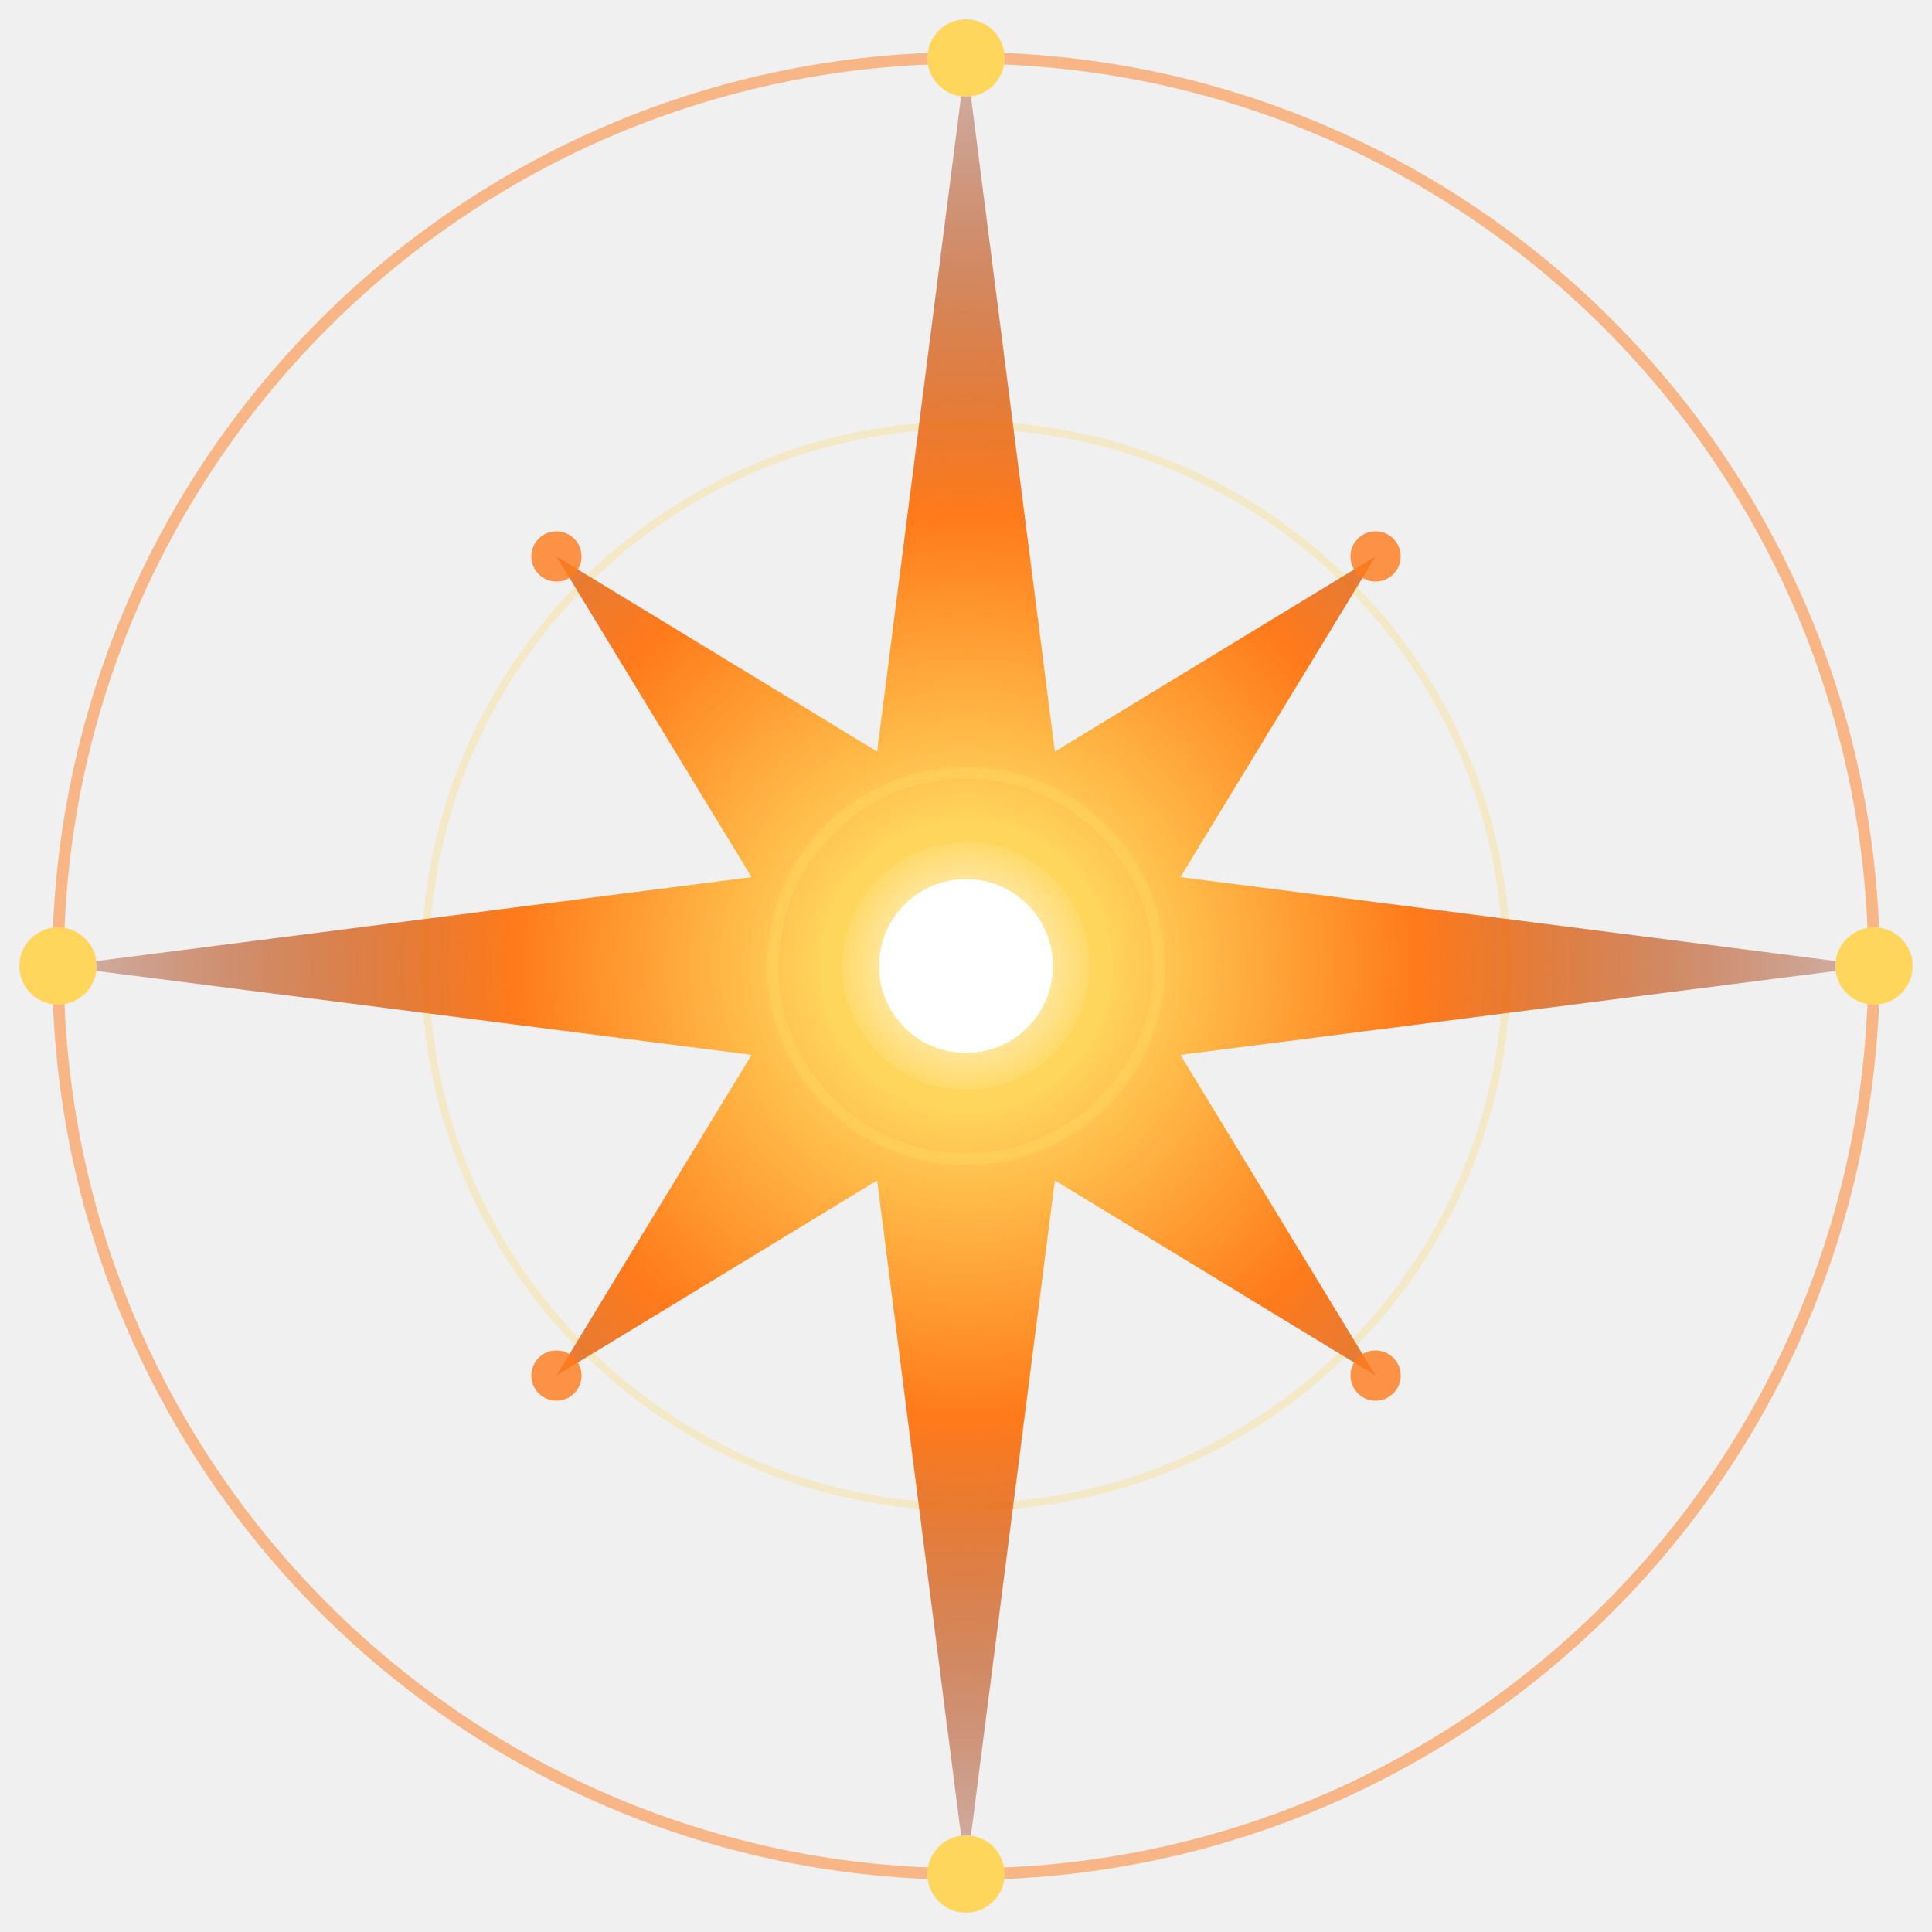
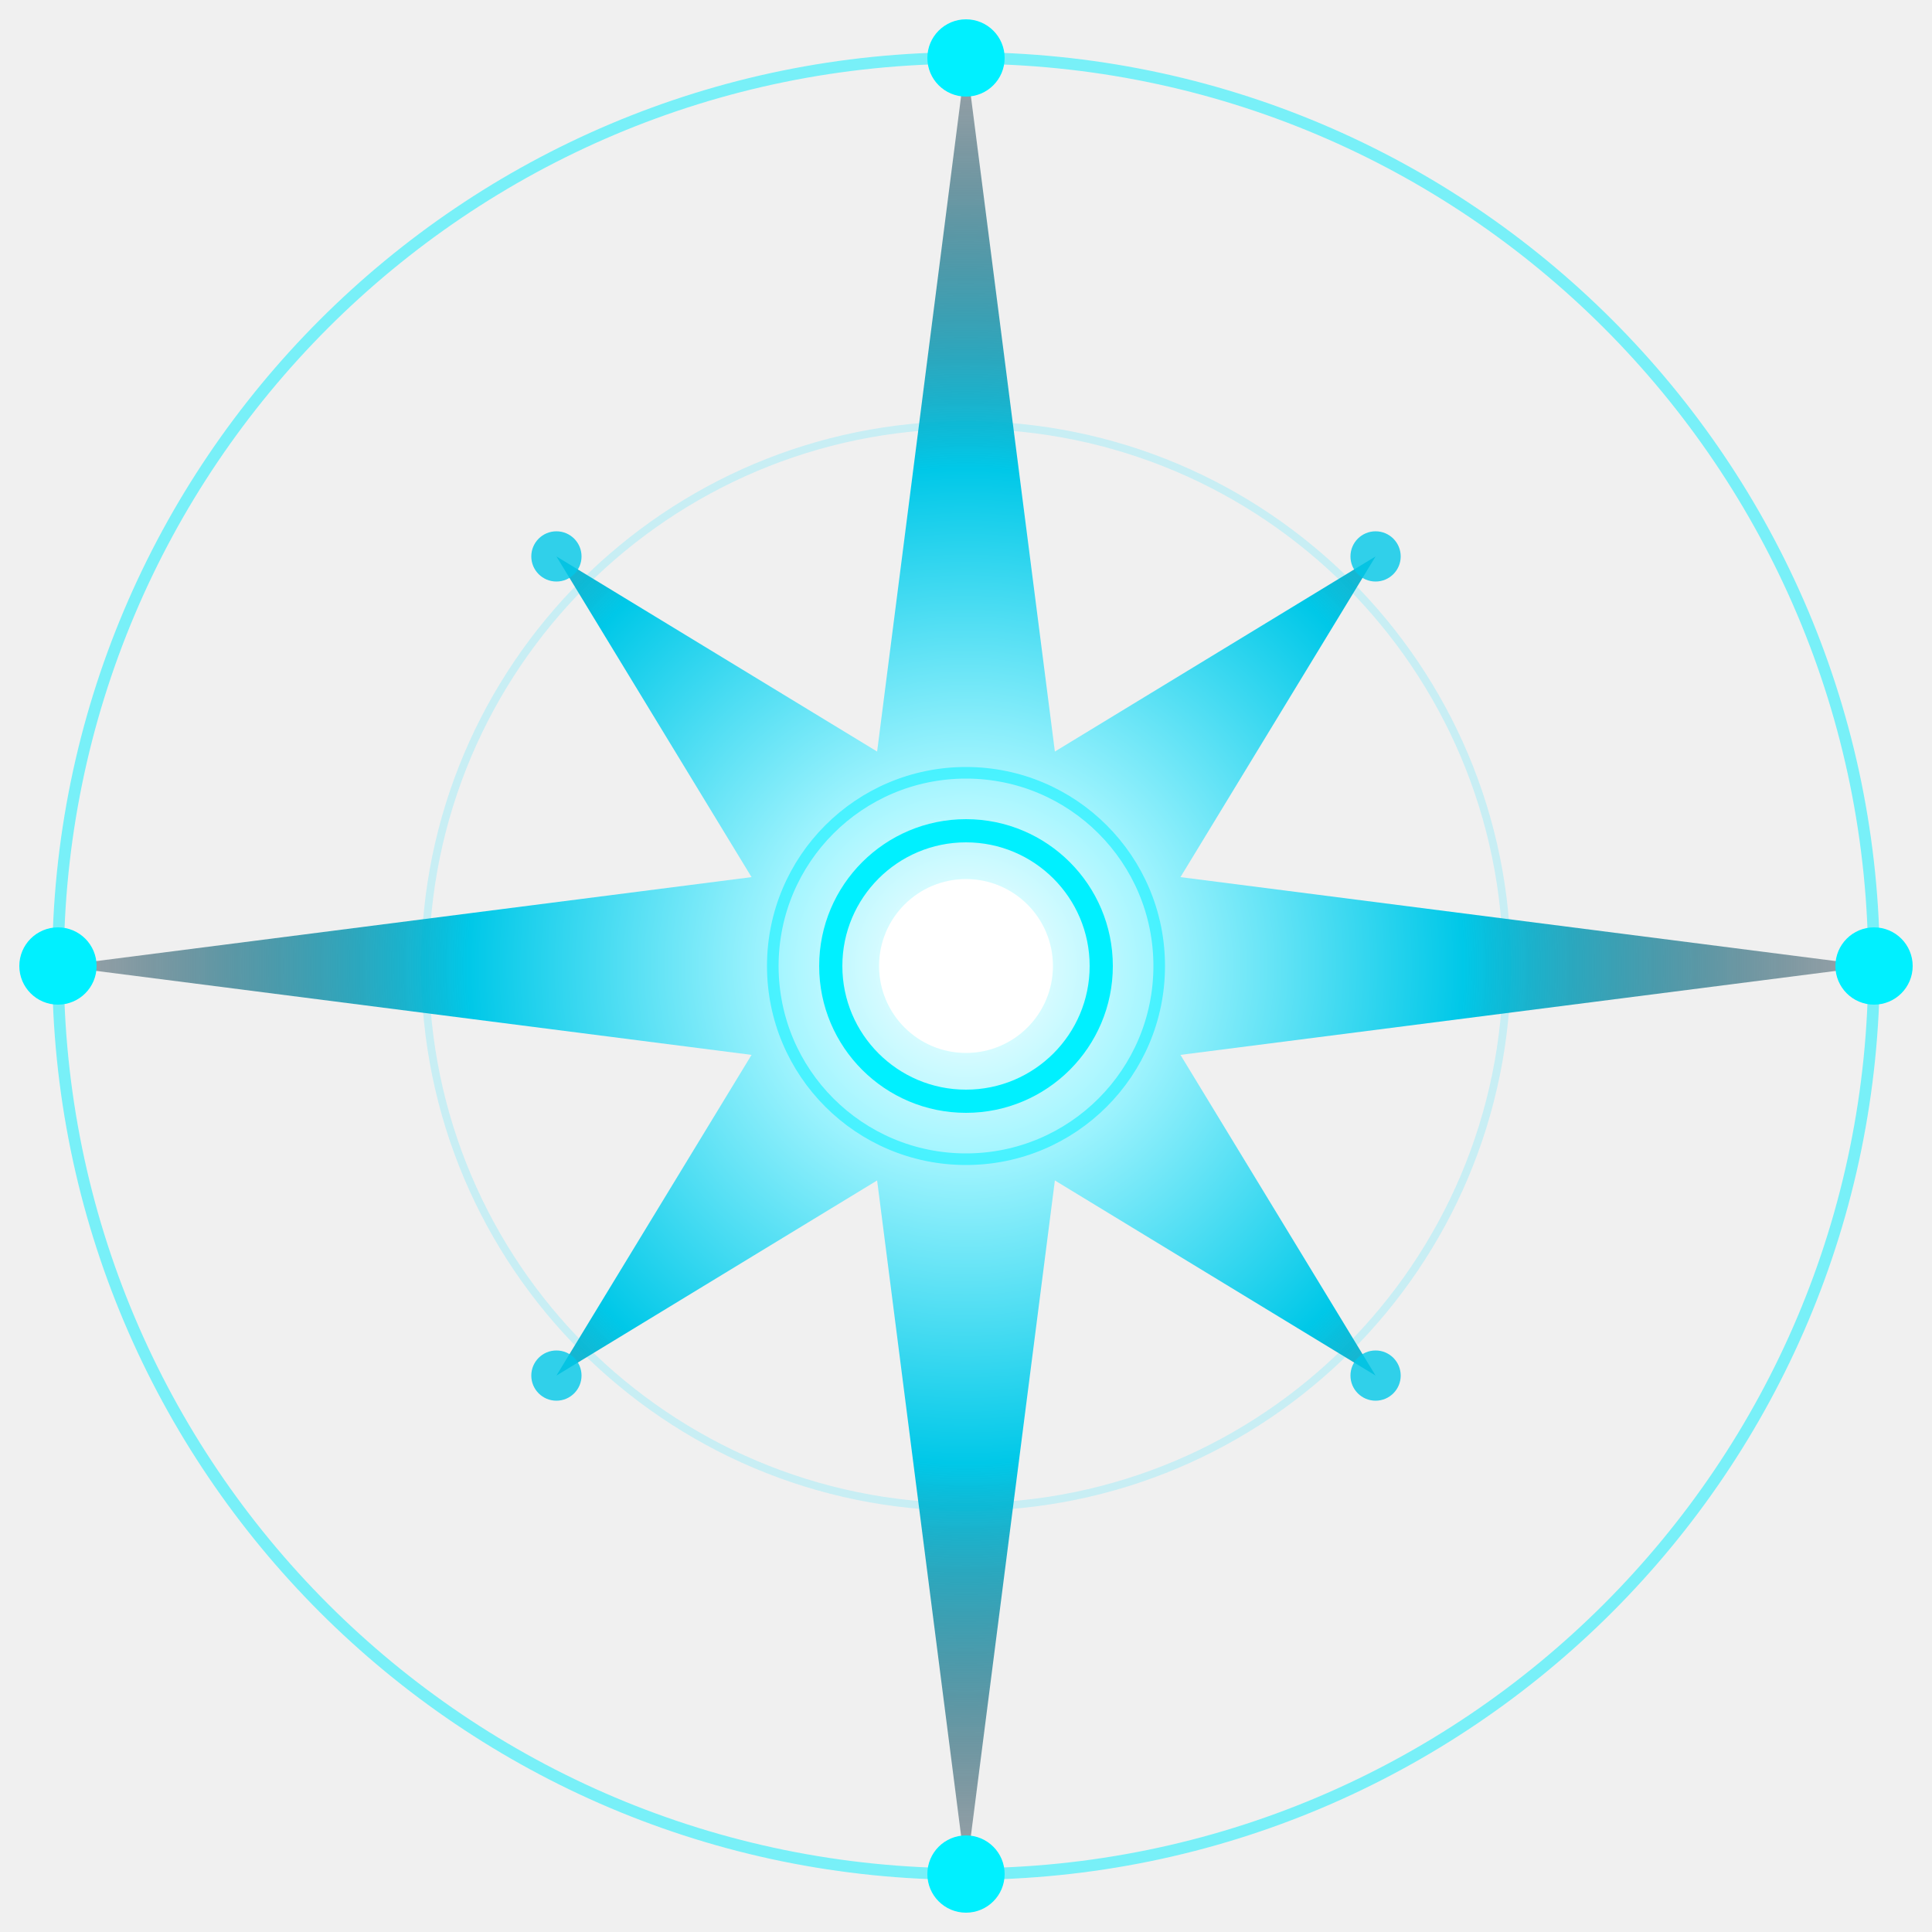
<svg xmlns="http://www.w3.org/2000/svg" viewBox="0 0 100 100">
  <defs>
    <radialGradient id="rg-star" cx="50%" cy="50%" r="50%">
      <stop offset="0%" stop-color="#FFFFFF" />
-       <stop offset="15%" stop-color="#FFD65C" />
-       <stop offset="50%" stop-color="#FF7A1A" />
-       <stop offset="100%" stop-color="#8B2200" stop-opacity="0.3" />
+       <stop offset="20%" stop-color="#A8F6FF" />
+       <stop offset="55%" stop-color="#00C8E8" />
+       <stop offset="100%" stop-color="#041828" stop-opacity="0.35" />
    </radialGradient>
  </defs>
-   <circle cx="50" cy="50" r="47" fill="none" stroke="#FF7A1A" stroke-width="0.6" opacity="0.5" />
-   <circle cx="50" cy="50" r="28" fill="none" stroke="#FFD65C" stroke-width="0.4" opacity="0.28" />
+   <circle cx="50" cy="50" r="47" fill="none" stroke="#00F0FF" stroke-width="0.6" opacity="0.5" />
+   <circle cx="50" cy="50" r="28" fill="none" stroke="#60E8FF" stroke-width="0.4" opacity="0.28" />
  <polygon points="50,3 54.6,38.9 71.2,28.8 61.1,45.4 97,50 61.1,54.6 71.2,71.2 54.6,61.1 50,97 45.4,61.1 28.8,71.2 38.9,54.6 3,50 38.9,45.4 28.8,28.8 45.4,38.9" fill="url(#rg-star)" />
-   <circle cx="50" cy="50" r="10" fill="none" stroke="#FFD65C" stroke-width="0.6" opacity="0.55" />
-   <circle cx="50" cy="3" r="2" fill="#FFD65C" />
-   <circle cx="97" cy="50" r="2" fill="#FFD65C" />
-   <circle cx="50" cy="97" r="2" fill="#FFD65C" />
-   <circle cx="3" cy="50" r="2" fill="#FFD65C" />
-   <circle cx="71.2" cy="28.8" r="1.3" fill="#FF7A1A" opacity="0.8" />
-   <circle cx="71.2" cy="71.2" r="1.3" fill="#FF7A1A" opacity="0.8" />
-   <circle cx="28.8" cy="71.2" r="1.3" fill="#FF7A1A" opacity="0.8" />
-   <circle cx="28.8" cy="28.8" r="1.3" fill="#FF7A1A" opacity="0.8" />
+   <circle cx="50" cy="50" r="10" fill="none" stroke="#00F0FF" stroke-width="0.6" opacity="0.55" />
+   <circle cx="50" cy="3" r="2" fill="#00F0FF" />
+   <circle cx="97" cy="50" r="2" fill="#00F0FF" />
+   <circle cx="50" cy="97" r="2" fill="#00F0FF" />
+   <circle cx="3" cy="50" r="2" fill="#00F0FF" />
+   <circle cx="71.2" cy="28.8" r="1.3" fill="#00C8E8" opacity="0.8" />
+   <circle cx="71.2" cy="71.2" r="1.3" fill="#00C8E8" opacity="0.8" />
+   <circle cx="28.8" cy="71.2" r="1.3" fill="#00C8E8" opacity="0.8" />
+   <circle cx="28.8" cy="28.8" r="1.3" fill="#00C8E8" opacity="0.8" />
  <circle cx="50" cy="50" r="4.5" fill="#FFFFFF" />
-   <circle cx="50" cy="50" r="7" fill="none" stroke="#FFD65C" stroke-width="1.2" />
+   <circle cx="50" cy="50" r="7" fill="none" stroke="#00F0FF" stroke-width="1.2" />
</svg>
